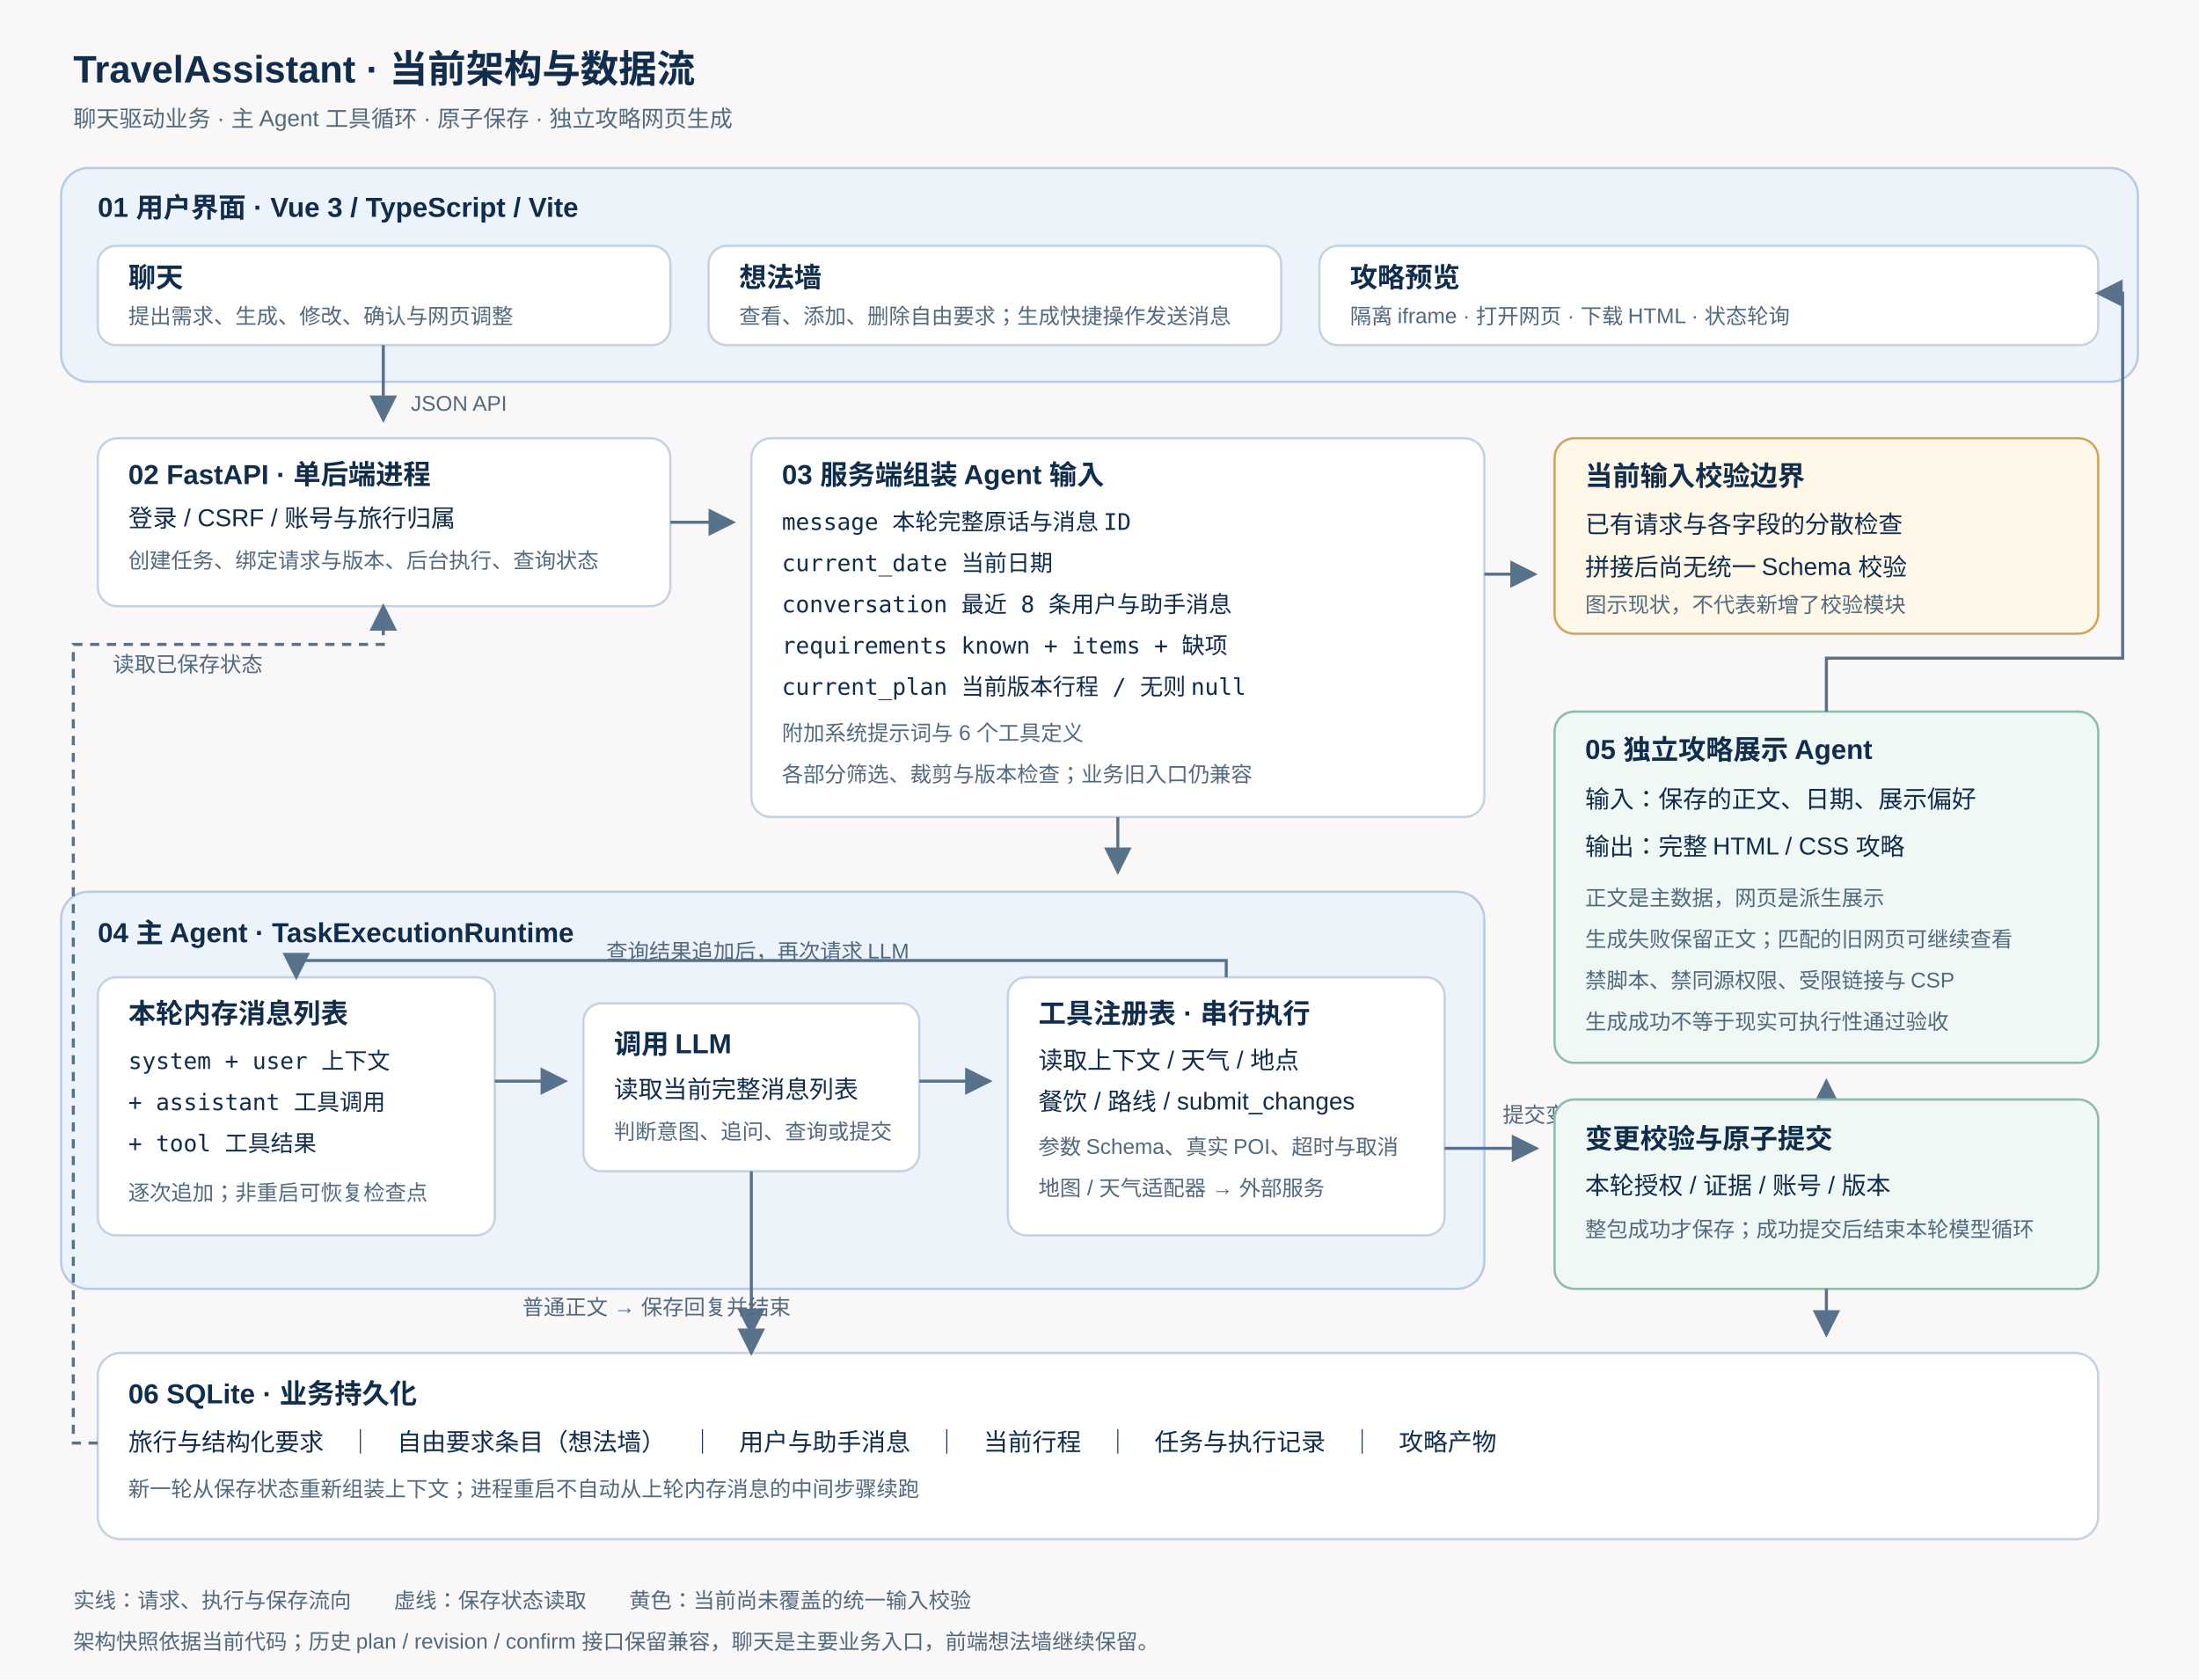
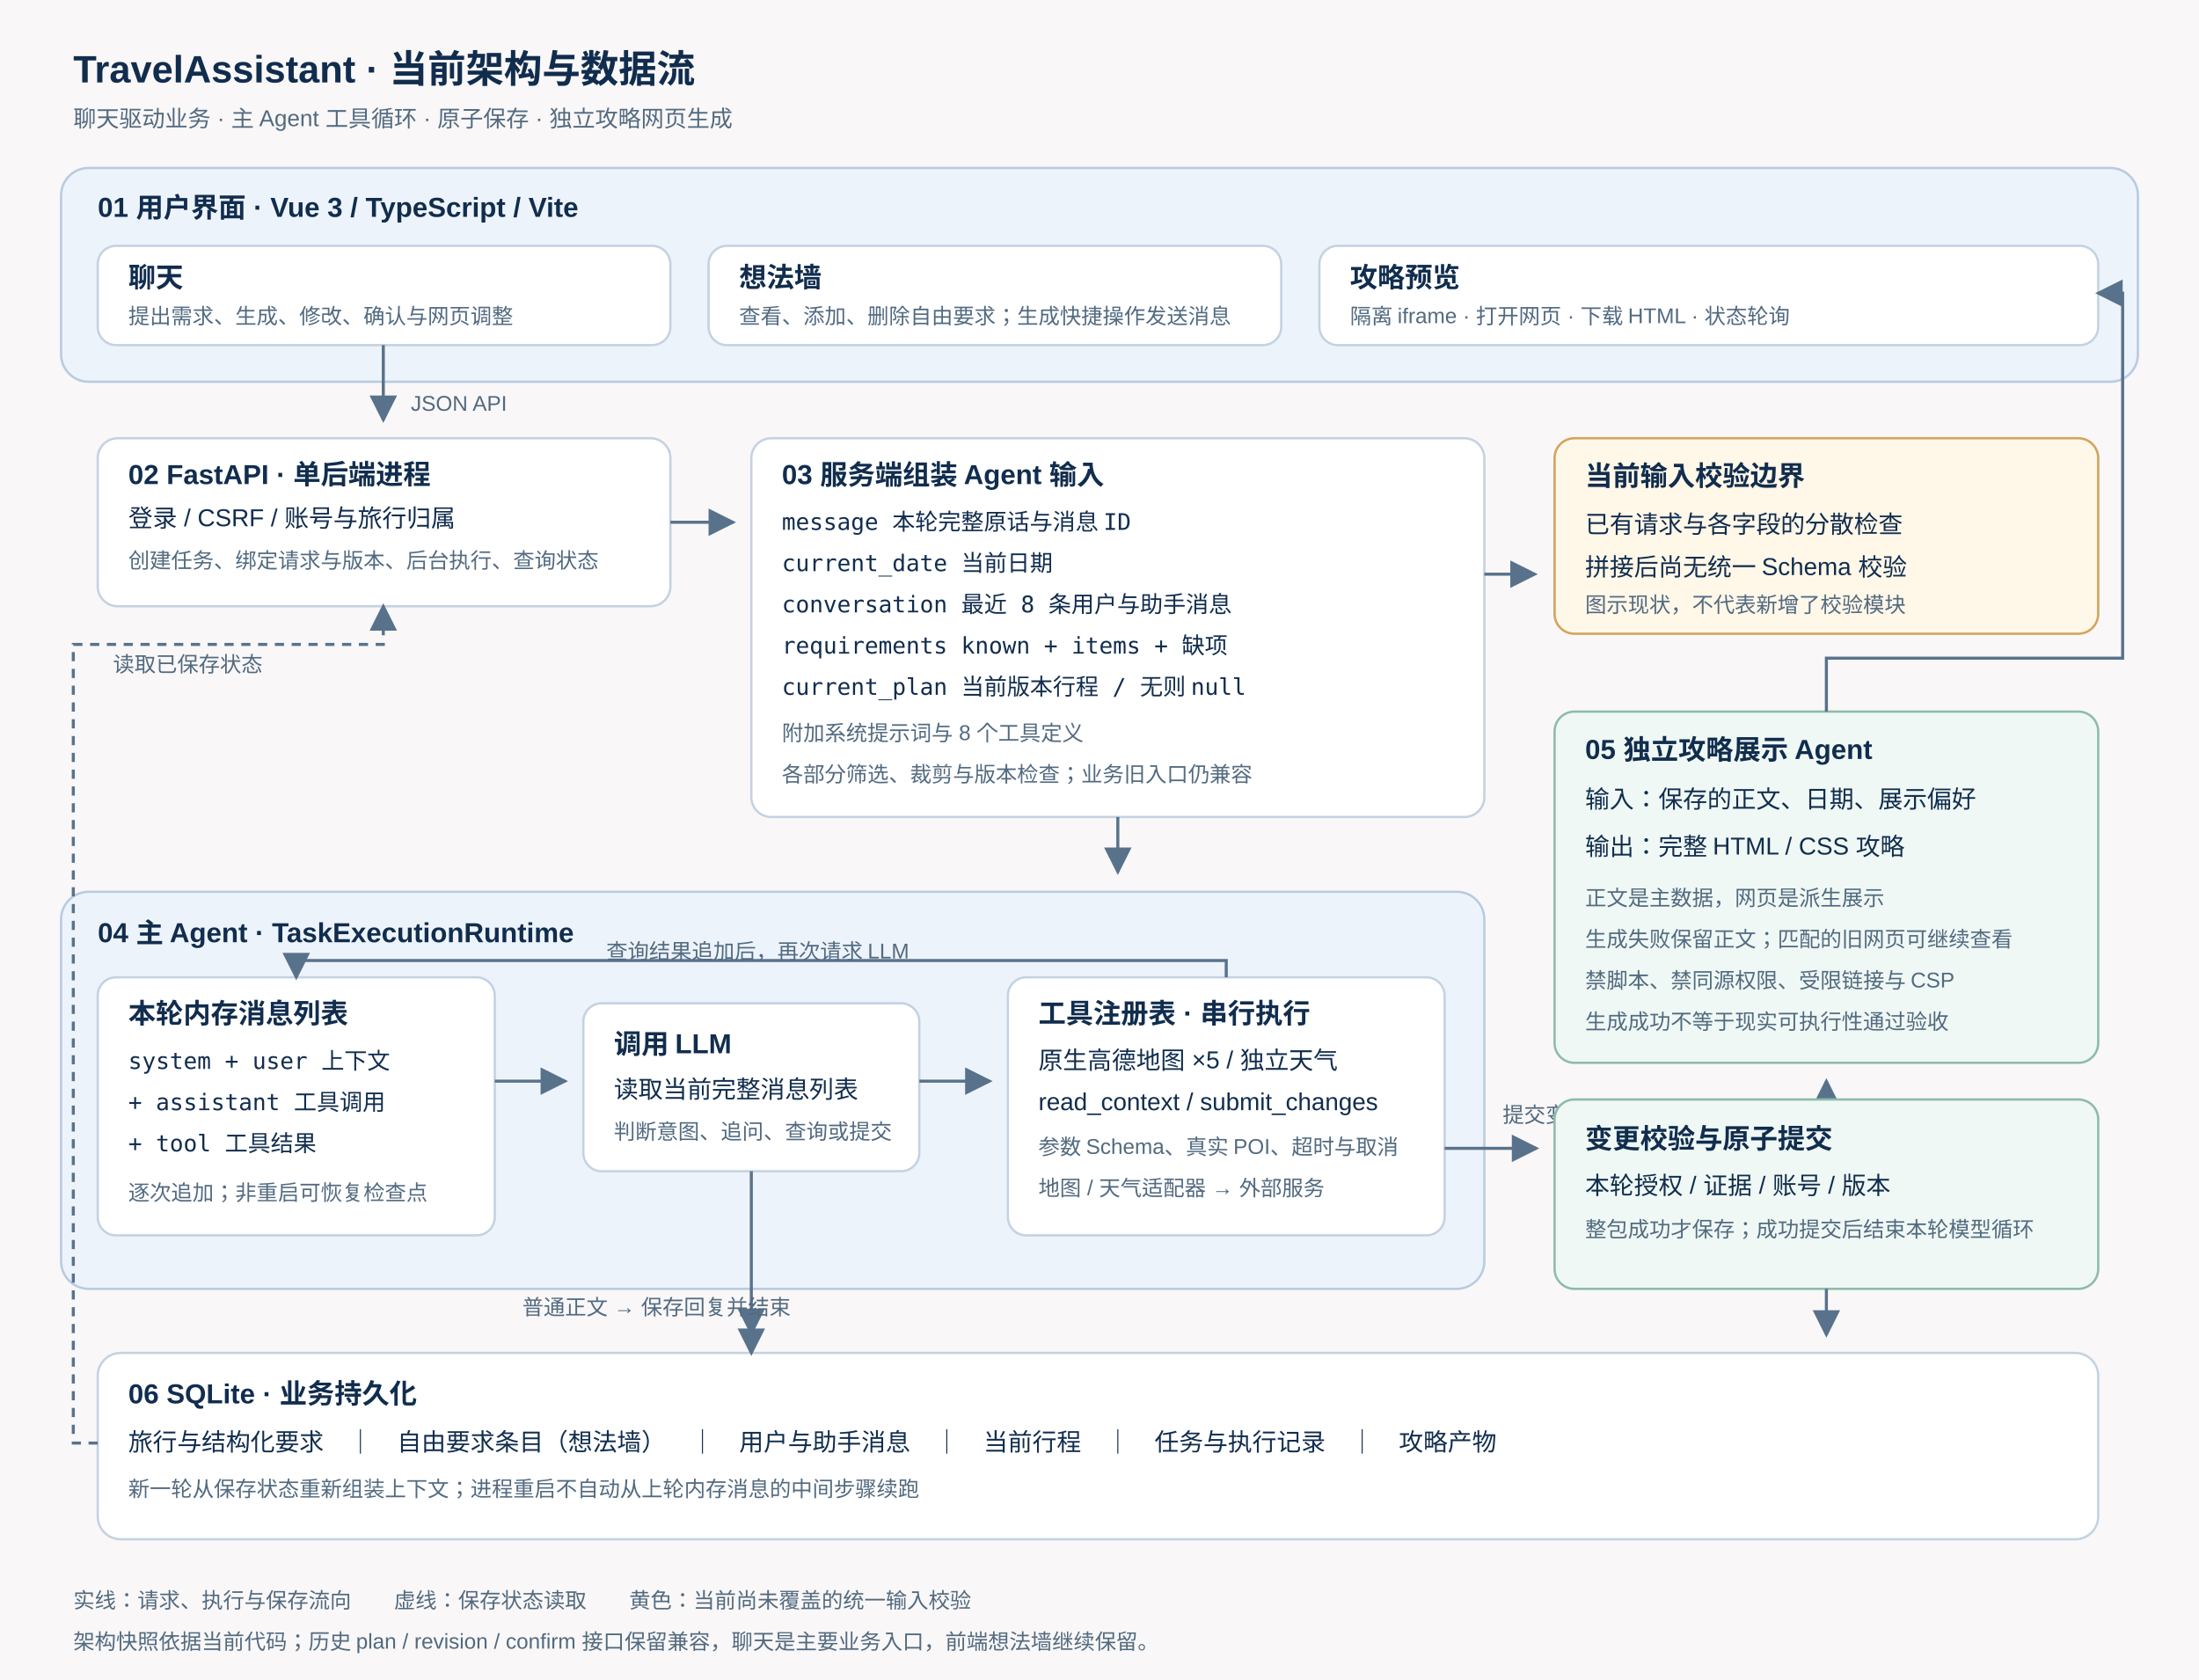
<svg xmlns="http://www.w3.org/2000/svg" width="1440" height="1100" viewBox="0 0 1440 1100" role="img" aria-labelledby="title desc">
  <defs>
    <marker id="arrow" markerWidth="9" markerHeight="9" refX="8" refY="4.5" orient="auto">
      <path d="M0 0 9 4.5 0 9Z" fill="#59728c" />
    </marker>
    <style>
      text{font-family:"Microsoft YaHei","PingFang SC",Arial,sans-serif;fill:#112d4e}
      .heading{font-size:25px;font-weight:700}.sub{font-size:15px;fill:#526a80}.label{font-size:18px;font-weight:700}.body{font-size:16px}.small{font-size:14px;fill:#526a80}.mono{font-family:Consolas,"Microsoft YaHei",monospace;font-size:15px}
      .panel{fill:#fff;stroke:#c4d2e1;stroke-width:1.5}.band{fill:#edf3fa;stroke:#b7cbe2;stroke-width:1.5}.node{fill:#f5f8fc;stroke:#9ab7d7;stroke-width:1.5}.green{fill:#eff8f4;stroke:#8ebbaa;stroke-width:1.5}.warn{fill:#fff7e8;stroke:#d4a35b;stroke-width:1.5}
      .edge{fill:none;stroke:#59728c;stroke-width:2;marker-end:url(#arrow)}.dashed{stroke-dasharray:6 5}
    </style>
  </defs>
  <rect width="1440" height="1100" fill="#f9f7f7" />
  <text x="48" y="54" class="heading">TravelAssistant · 当前架构与数据流</text>
  <text x="48" y="83" class="sub">聊天驱动业务 · 主 Agent 工具循环 · 原子保存 · 独立攻略网页生成</text>
  <rect x="40" y="110" width="1360" height="140" rx="18" class="band" />
  <text x="64" y="142" class="label">01  用户界面 · Vue 3 / TypeScript / Vite</text>
  <rect x="64" y="161" width="375" height="65" rx="12" class="panel" />
  <text x="84" y="188" class="label">聊天</text>
  <text x="84" y="212" class="small">提出需求、生成、修改、确认与网页调整</text>
  <rect x="464" y="161" width="375" height="65" rx="12" class="panel" />
  <text x="484" y="188" class="label">想法墙</text>
  <text x="484" y="212" class="small">查看、添加、删除自由要求；生成快捷操作发送消息</text>
  <rect x="864" y="161" width="510" height="65" rx="12" class="panel" />
  <text x="884" y="188" class="label">攻略预览</text>
  <text x="884" y="212" class="small">隔离 iframe · 打开网页 · 下载 HTML · 状态轮询</text>
  <path d="M251 226V275" class="edge" />
  <text x="269" y="269" class="small">JSON API</text>
  <rect x="64" y="287" width="375" height="110" rx="13" class="panel" />
  <text x="84" y="317" class="label">02  FastAPI · 单后端进程</text>
  <text x="84" y="345" class="body">登录 / CSRF / 账号与旅行归属</text>
  <text x="84" y="372" class="small">创建任务、绑定请求与版本、后台执行、查询状态</text>
  <path d="M439 342H480" class="edge" />
  <rect x="492" y="287" width="480" height="248" rx="13" class="panel" />
  <text x="512" y="317" class="label">03  服务端组装 Agent 输入</text>
  <text x="512" y="347" class="mono">message       本轮完整原话与消息 ID</text>
  <text x="512" y="374" class="mono">current_date  当前日期</text>
  <text x="512" y="401" class="mono">conversation  最近 8 条用户与助手消息</text>
  <text x="512" y="428" class="mono">requirements  known + items + 缺项</text>
  <text x="512" y="455" class="mono">current_plan  当前版本行程 / 无则 null</text>
-   <text x="512" y="485" class="small">附加系统提示词与 6 个工具定义</text>
+   <text x="512" y="485" class="small">附加系统提示词与 8 个工具定义</text>
  <text x="512" y="512" class="small">各部分筛选、裁剪与版本检查；业务旧入口仍兼容</text>
  <path d="M972 376H1005" class="edge" />
  <rect x="1018" y="287" width="356" height="128" rx="13" class="warn" />
  <text x="1038" y="318" class="label">当前输入校验边界</text>
  <text x="1038" y="349" class="body">已有请求与各字段的分散检查</text>
  <text x="1038" y="377" class="body">拼接后尚无统一 Schema 校验</text>
  <text x="1038" y="401" class="small">图示现状，不代表新增了校验模块</text>
  <path d="M732 535V571" class="edge" />
  <rect x="40" y="584" width="932" height="260" rx="18" class="band" />
  <text x="64" y="617" class="label">04  主 Agent · TaskExecutionRuntime</text>
  <rect x="64" y="640" width="260" height="169" rx="12" class="panel" />
  <text x="84" y="670" class="label">本轮内存消息列表</text>
  <text x="84" y="700" class="mono">system + user 上下文</text>
  <text x="84" y="727" class="mono">+ assistant 工具调用</text>
  <text x="84" y="754" class="mono">+ tool 工具结果</text>
  <text x="84" y="786" class="small">逐次追加；非重启可恢复检查点</text>
  <rect x="382" y="657" width="220" height="110" rx="12" class="panel" />
  <text x="402" y="690" class="label">调用 LLM</text>
  <text x="402" y="719" class="body">读取当前完整消息列表</text>
  <text x="402" y="746" class="small">判断意图、追问、查询或提交</text>
  <path d="M324 708H370" class="edge" />
  <rect x="660" y="640" width="286" height="169" rx="12" class="panel" />
  <text x="680" y="670" class="label">工具注册表 · 串行执行</text>
-   <text x="680" y="700" class="body">读取上下文 / 天气 / 地点</text>
-   <text x="680" y="727" class="body">餐饮 / 路线 / submit_changes</text>
+   <text x="680" y="700" class="body">原生高德地图 ×5 / 独立天气</text>
+   <text x="680" y="727" class="body">read_context / submit_changes</text>
  <text x="680" y="756" class="small">参数 Schema、真实 POI、超时与取消</text>
  <text x="680" y="783" class="small">地图 / 天气适配器 → 外部服务</text>
  <path d="M602 708H648" class="edge" />
  <path d="M803 640V629H194V640" class="edge" />
  <text x="397" y="628" class="small">查询结果追加后，再次请求 LLM</text>
  <path d="M492 767V873" class="edge" />
  <text x="342" y="861" class="small">普通正文 → 保存回复并结束</text>
  <path d="M946 752H1006" class="edge" />
  <text x="984" y="735" class="small">提交变更</text>
  <rect x="1018" y="466" width="356" height="230" rx="13" class="green" />
  <text x="1038" y="497" class="label">05  独立攻略展示 Agent</text>
  <text x="1038" y="529" class="body">输入：保存的正文、日期、展示偏好</text>
  <text x="1038" y="560" class="body">输出：完整 HTML / CSS 攻略</text>
  <text x="1038" y="593" class="small">正文是主数据，网页是派生展示</text>
  <text x="1038" y="620" class="small">生成失败保留正文；匹配的旧网页可继续查看</text>
  <text x="1038" y="647" class="small">禁脚本、禁同源权限、受限链接与 CSP</text>
  <text x="1038" y="674" class="small">生成成功不等于现实可执行性通过验收</text>
  <path d="M1196 466V431H1390V192H1374" class="edge" />
  <path d="M1196 717V708" class="edge" />
  <rect x="1018" y="720" width="356" height="124" rx="13" class="green" />
  <text x="1038" y="752" class="label">变更校验与原子提交</text>
  <text x="1038" y="782" class="body">本轮授权 / 证据 / 账号 / 版本</text>
  <text x="1038" y="810" class="small">整包成功才保存；成功提交后结束本轮模型循环</text>
  <rect x="64" y="886" width="1310" height="122" rx="15" class="panel" />
  <text x="84" y="919" class="label">06  SQLite · 业务持久化</text>
  <text x="84" y="950" class="body">旅行与结构化要求　｜　自由要求条目（想法墙）　｜　用户与助手消息　｜　当前行程　｜　任务与执行记录　｜　攻略产物</text>
  <text x="84" y="980" class="small">新一轮从保存状态重新组装上下文；进程重启不自动从上轮内存消息的中间步骤续跑</text>
  <path d="M492 873V886" class="edge" />
  <path d="M1196 844V874" class="edge" />
  <path d="M64 945H48V422H251V397" class="edge dashed" />
  <text x="74" y="440" class="small">读取已保存状态</text>
  <text x="48" y="1053" class="small">实线：请求、执行与保存流向　　虚线：保存状态读取　　黄色：当前尚未覆盖的统一输入校验</text>
  <text x="48" y="1080" class="small">架构快照依据当前代码；历史 plan / revision / confirm 接口保留兼容，聊天是主要业务入口，前端想法墙继续保留。</text>
</svg>
